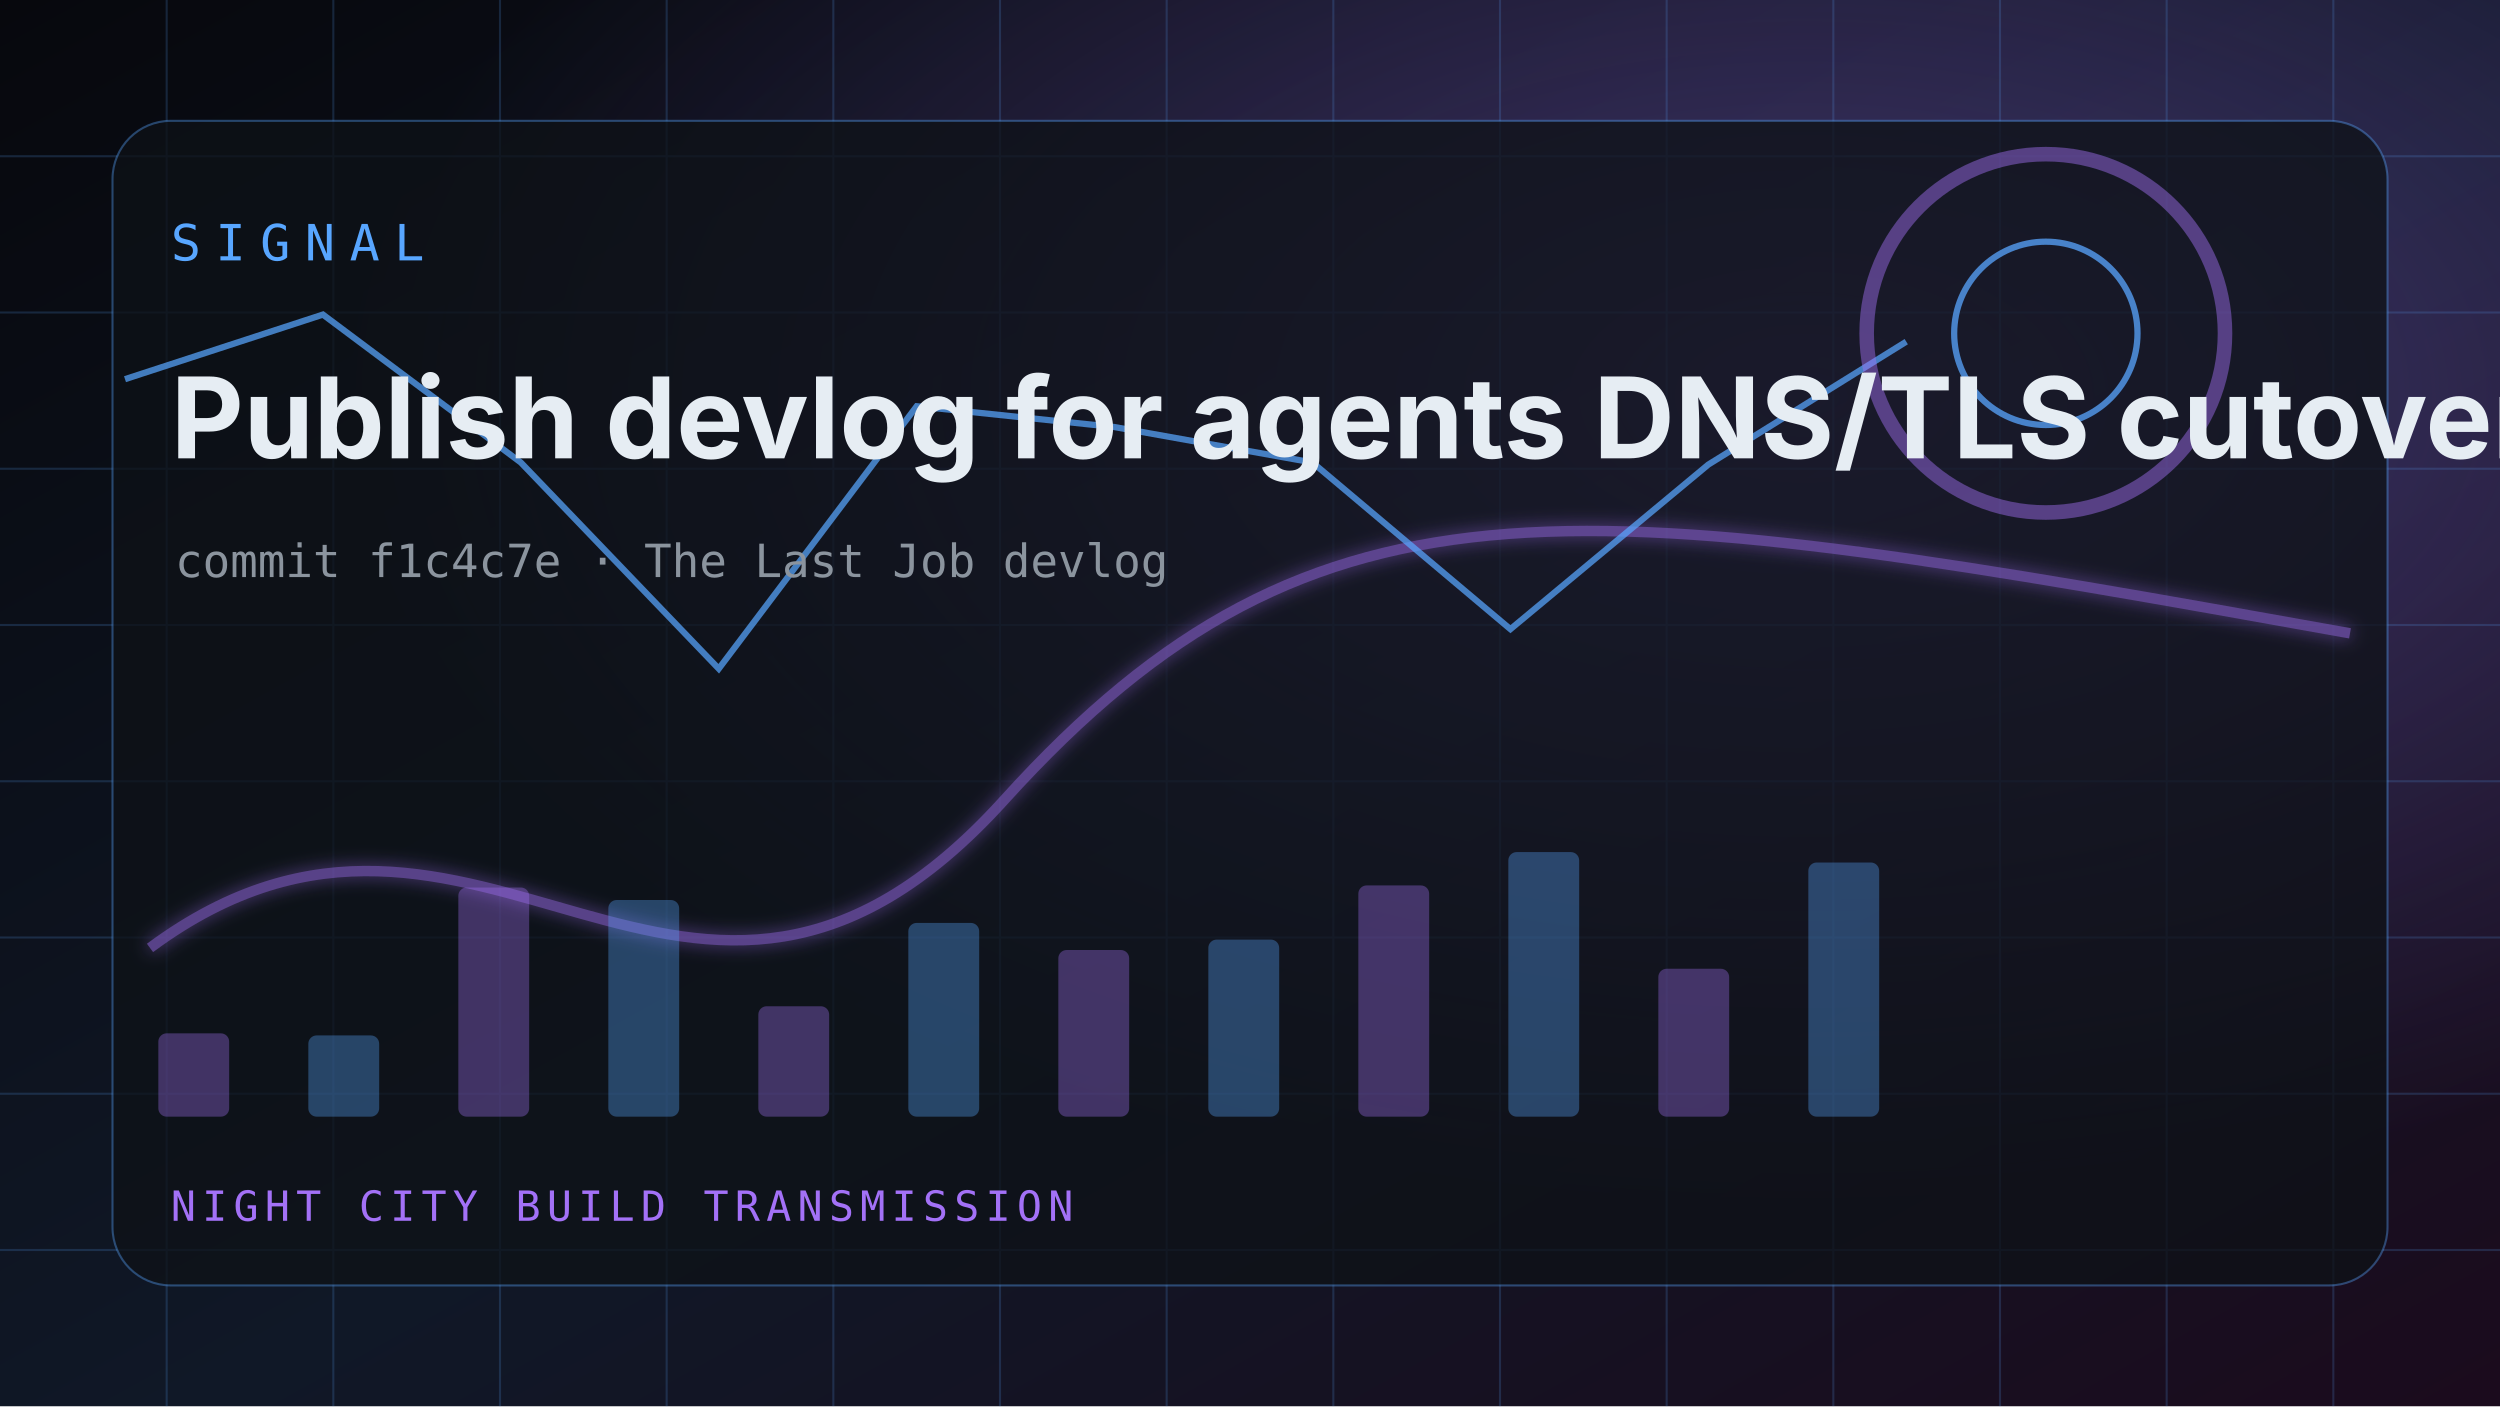
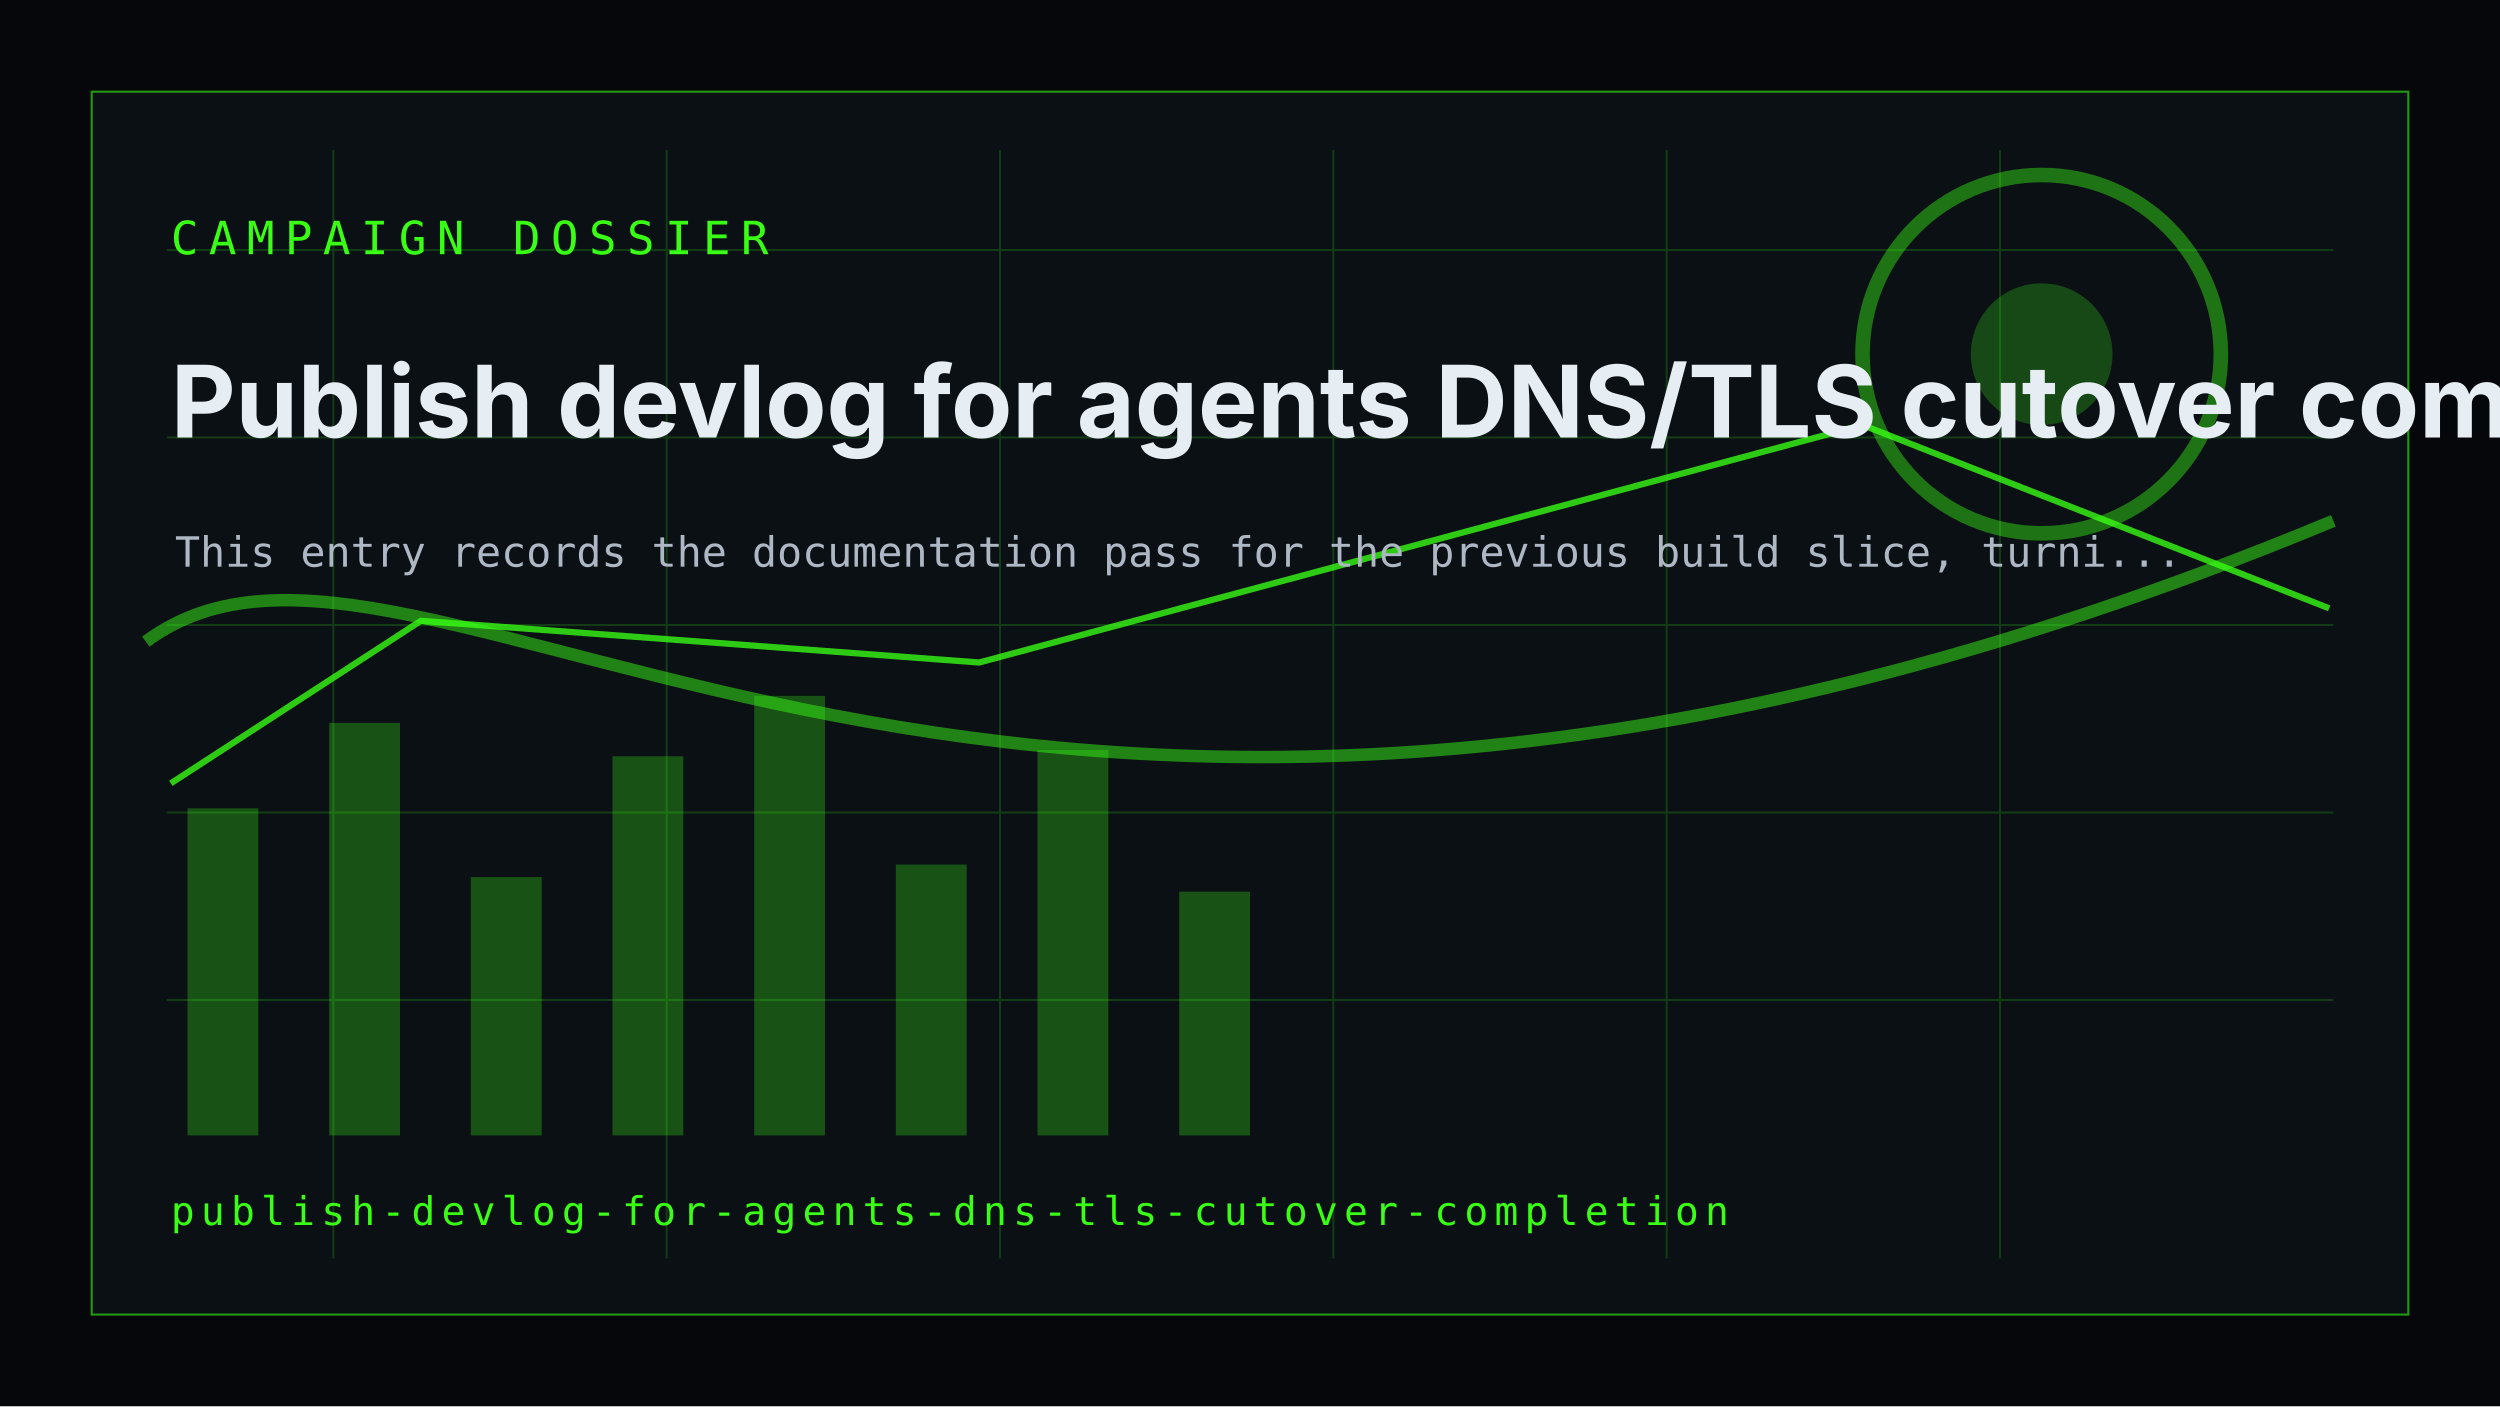
- <svg xmlns="http://www.w3.org/2000/svg" width="1200" height="675" viewBox="0 0 1200 675" role="img" aria-label="Illustration for Publish devlog for agents DNS/TLS cutover completion.">
-   <defs>
-     <linearGradient id="bg" x1="0" y1="0" x2="1" y2="1">
-       <stop offset="0" stop-color="#07080d" />
-       <stop offset="0.54" stop-color="#101827" />
-       <stop offset="1" stop-color="#1b0b1d" />
-     </linearGradient>
-     <radialGradient id="pulse" cx="72%" cy="28%" r="58%">
-       <stop offset="0" stop-color="#a371f7" stop-opacity="0.34" />
-       <stop offset="1" stop-color="#a371f7" stop-opacity="0" />
-     </radialGradient>
-     <filter id="glow">
-       <feGaussianBlur stdDeviation="4" result="blur" />
-       <feMerge>
-         <feMergeNode in="blur" />
-         <feMergeNode in="SourceGraphic" />
-       </feMerge>
-     </filter>
-   </defs>
-   <rect width="1200" height="675" fill="url(#bg)" />
-   <rect width="1200" height="675" fill="url(#pulse)" />
-   <g opacity="0.18" stroke="#58a6ff" stroke-width="1">
-     <line x1="80" y1="0" x2="80" y2="675" />
-     <line x1="160" y1="0" x2="160" y2="675" />
-     <line x1="240" y1="0" x2="240" y2="675" />
-     <line x1="320" y1="0" x2="320" y2="675" />
-     <line x1="400" y1="0" x2="400" y2="675" />
-     <line x1="480" y1="0" x2="480" y2="675" />
-     <line x1="560" y1="0" x2="560" y2="675" />
-     <line x1="640" y1="0" x2="640" y2="675" />
-     <line x1="720" y1="0" x2="720" y2="675" />
-     <line x1="800" y1="0" x2="800" y2="675" />
-     <line x1="880" y1="0" x2="880" y2="675" />
-     <line x1="960" y1="0" x2="960" y2="675" />
-     <line x1="1040" y1="0" x2="1040" y2="675" />
-     <line x1="1120" y1="0" x2="1120" y2="675" />
-     <line x1="0" y1="75" x2="1200" y2="75" />
-     <line x1="0" y1="150" x2="1200" y2="150" />
-     <line x1="0" y1="225" x2="1200" y2="225" />
-     <line x1="0" y1="300" x2="1200" y2="300" />
-     <line x1="0" y1="375" x2="1200" y2="375" />
-     <line x1="0" y1="450" x2="1200" y2="450" />
-     <line x1="0" y1="525" x2="1200" y2="525" />
-     <line x1="0" y1="600" x2="1200" y2="600" />
+ <svg xmlns="http://www.w3.org/2000/svg" width="1200" height="675" viewBox="0 0 1200 675" role="img" aria-label="Devlog illustration for Publish devlog for agents DNS/TLS cutover completion.">
+   <rect width="1200" height="675" fill="#05070a" />
+   <rect x="44" y="44" width="1112" height="587" fill="#0b1015" stroke="#39ff14" stroke-opacity="0.58" />
+   <g opacity="0.18" stroke="#39ff14" stroke-width="1">
+     <path d="M80 120 H1120 M80 210 H1120 M80 300 H1120 M80 390 H1120 M80 480 H1120" />
+     <path d="M160 72 V604 M320 72 V604 M480 72 V604 M640 72 V604 M800 72 V604 M960 72 V604" />
  </g>
-   <rect x="54" y="58" width="1092" height="559" rx="28" fill="#0d1117" opacity="0.76" stroke="#58a6ff" stroke-opacity="0.5" />
-   <path d="M72 455 C230 338 330 552 482 384 S760 238 1128 304" fill="none" stroke="#a371f7" stroke-width="5" opacity="0.5" filter="url(#glow)" />
-   <polyline points="60,182 155,151 250,222 345,321 440,195 535,205 630,222 725,302 820,223 915,164" fill="none" stroke="#58a6ff" stroke-width="3" opacity="0.72" />
-   <rect x="76" y="496" width="34" height="40" rx="4" fill="#a371f7" opacity="0.34" />
-   <rect x="148" y="497" width="34" height="39" rx="4" fill="#58a6ff" opacity="0.34" />
-   <rect x="220" y="426" width="34" height="110" rx="4" fill="#a371f7" opacity="0.34" />
-   <rect x="292" y="432" width="34" height="104" rx="4" fill="#58a6ff" opacity="0.34" />
-   <rect x="364" y="483" width="34" height="53" rx="4" fill="#a371f7" opacity="0.34" />
-   <rect x="436" y="443" width="34" height="93" rx="4" fill="#58a6ff" opacity="0.34" />
-   <rect x="508" y="456" width="34" height="80" rx="4" fill="#a371f7" opacity="0.34" />
-   <rect x="580" y="451" width="34" height="85" rx="4" fill="#58a6ff" opacity="0.34" />
-   <rect x="652" y="425" width="34" height="111" rx="4" fill="#a371f7" opacity="0.34" />
-   <rect x="724" y="409" width="34" height="127" rx="4" fill="#58a6ff" opacity="0.34" />
-   <rect x="796" y="465" width="34" height="71" rx="4" fill="#a371f7" opacity="0.34" />
-   <rect x="868" y="414" width="34" height="122" rx="4" fill="#58a6ff" opacity="0.34" />
-   <circle cx="982" cy="160" r="86" fill="none" stroke="#a371f7" stroke-width="7" opacity="0.45" />
-   <circle cx="982" cy="160" r="44" fill="none" stroke="#58a6ff" stroke-width="3" opacity="0.75" />
-   <text x="82" y="125" fill="#58a6ff" font-family="ui-monospace, SFMono-Regular, Menlo, monospace" font-size="24" letter-spacing="7">SIGNAL</text>
-   <text x="82" y="220" fill="#e6edf3" font-family="Inter, system-ui, sans-serif" font-size="54" font-weight="700">Publish devlog for agents DNS/TLS cutover completion.</text>
-   <text x="84" y="277" fill="#8b949e" font-family="ui-monospace, SFMono-Regular, Menlo, monospace" font-size="22">commit f1c4c7e · The Last Job devlog</text>
-   <text x="82" y="586" fill="#a371f7" font-family="ui-monospace, SFMono-Regular, Menlo, monospace" font-size="20" letter-spacing="3">NIGHT CITY BUILD TRANSMISSION</text>
+   <path d="M70 308 C 202 210, 470 520, 1120 250" fill="none" stroke="#39ff14" stroke-width="6" opacity="0.48" />
+   <polyline points="82,376 202,298 470,318 894,204 1118,292" fill="none" stroke="#39ff14" stroke-width="3" opacity="0.78" />
+   <rect x="90" y="388" width="34" height="157" fill="#39ff14" opacity="0.28" />
+   <rect x="158" y="347" width="34" height="198" fill="#39ff14" opacity="0.28" />
+   <rect x="226" y="421" width="34" height="124" fill="#39ff14" opacity="0.28" />
+   <rect x="294" y="363" width="34" height="182" fill="#39ff14" opacity="0.28" />
+   <rect x="362" y="334" width="34" height="211" fill="#39ff14" opacity="0.28" />
+   <rect x="430" y="415" width="34" height="130" fill="#39ff14" opacity="0.28" />
+   <rect x="498" y="360" width="34" height="185" fill="#39ff14" opacity="0.28" />
+   <rect x="566" y="428" width="34" height="117" fill="#39ff14" opacity="0.28" />
+   <circle cx="980" cy="170" r="86" fill="none" stroke="#39ff14" stroke-width="7" opacity="0.42" />
+   <circle cx="980" cy="170" r="34" fill="#39ff14" opacity="0.24" />
+   <text x="82" y="122" fill="#39ff14" font-family="ui-monospace, SFMono-Regular, Menlo, monospace" font-size="22" letter-spacing="5">CAMPAIGN DOSSIER</text>
+   <text x="82" y="210" fill="#e6edf3" font-family="Inter, system-ui, sans-serif" font-size="48" font-weight="700">Publish devlog for agents DNS/TLS cutover completion.</text>
+   <text x="84" y="272" fill="#aeb8c5" font-family="ui-monospace, SFMono-Regular, Menlo, monospace" font-size="20">This entry records the documentation pass for the previous build slice, turni...</text>
+   <text x="82" y="588" fill="#39ff14" font-family="ui-monospace, SFMono-Regular, Menlo, monospace" font-size="19" letter-spacing="3">publish-devlog-for-agents-dns-tls-cutover-completion</text>
</svg>
